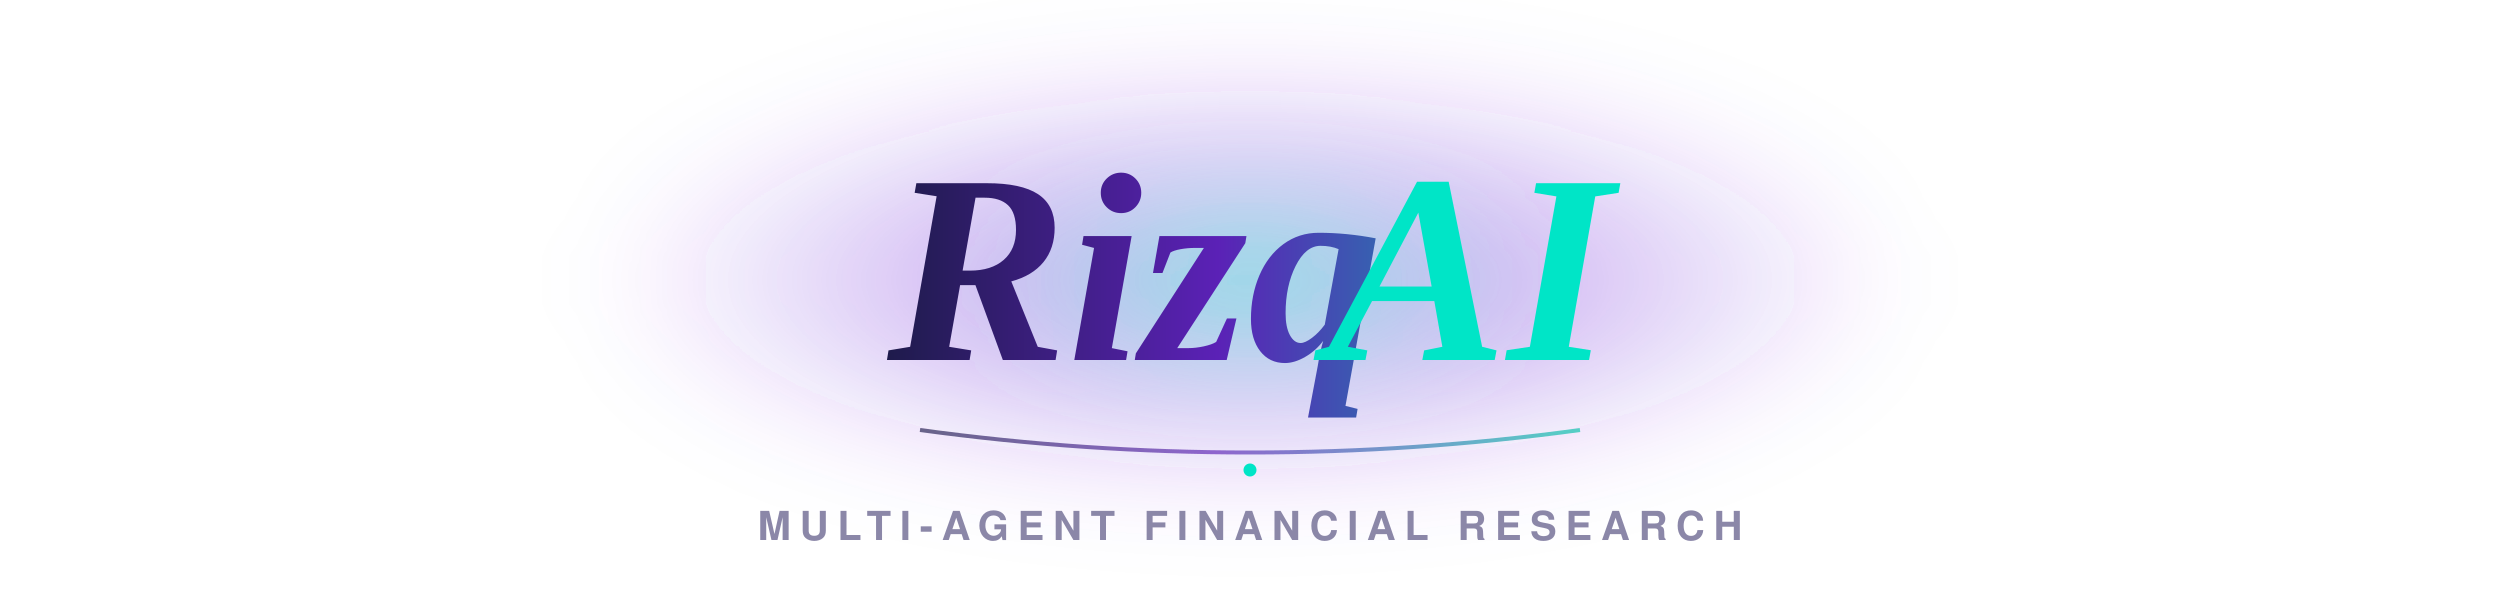
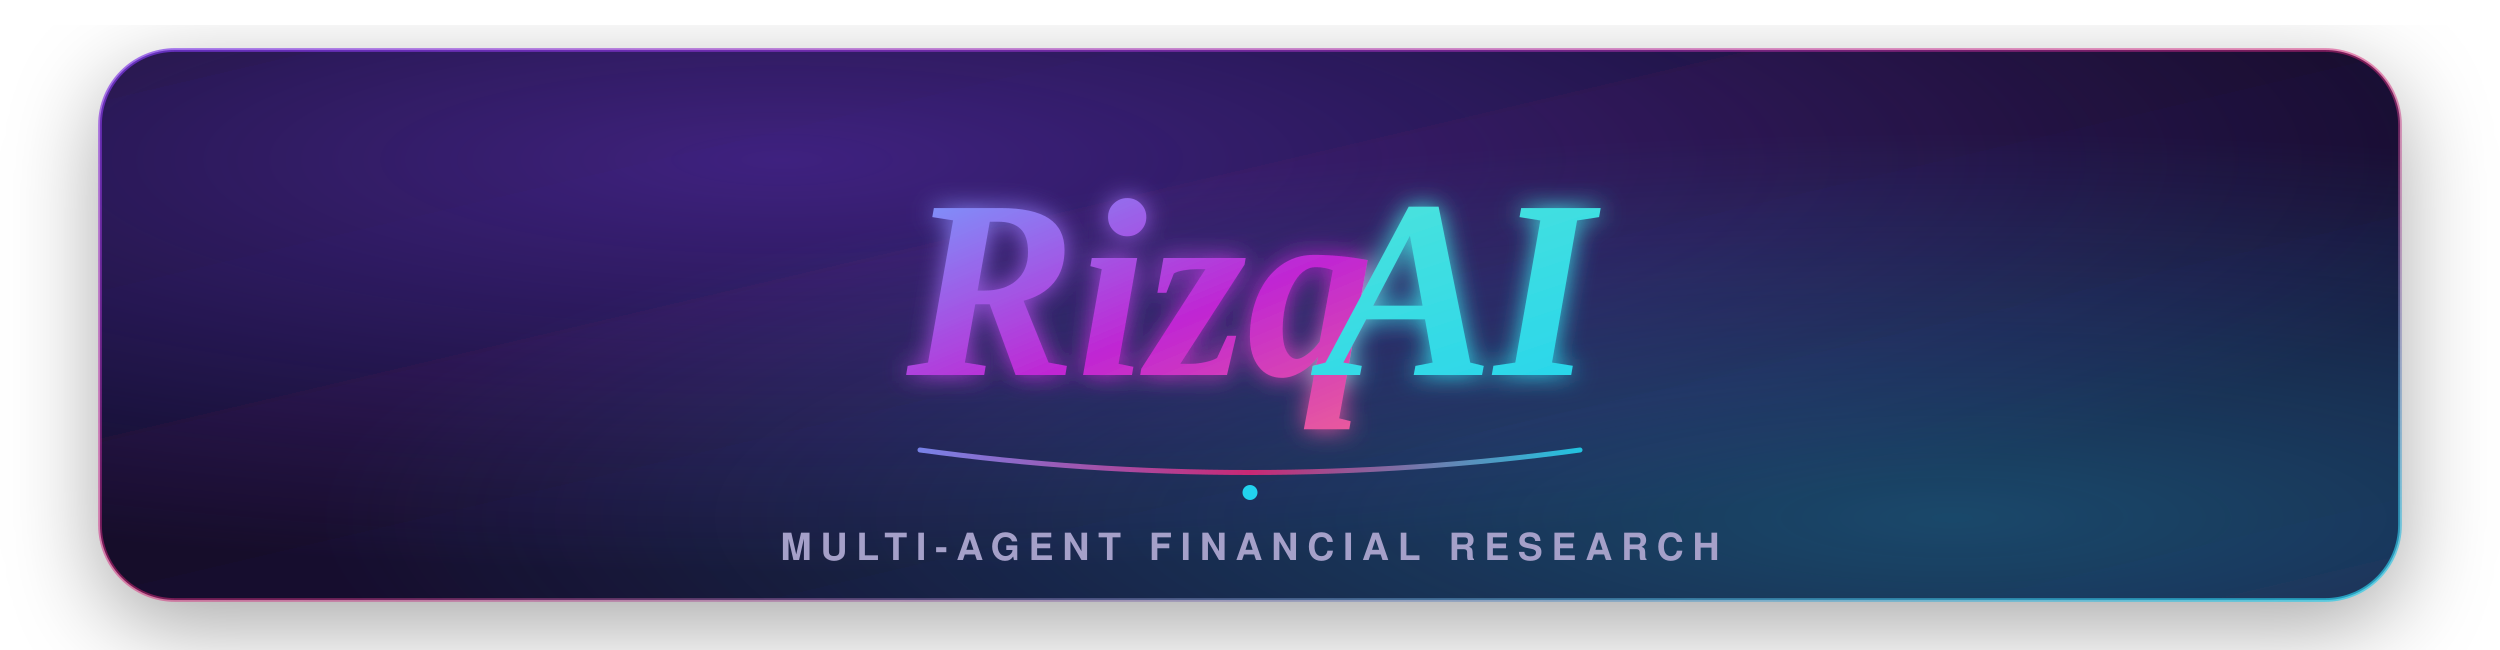
- <svg xmlns="http://www.w3.org/2000/svg" width="1000" height="240" viewBox="0 0 1000 240" role="img" aria-labelledby="title desc">
+ <svg xmlns="http://www.w3.org/2000/svg" width="1000" height="260" viewBox="0 0 1000 260" role="img" aria-labelledby="title desc">
  <defs>
-     <radialGradient id="glow" cx="50%" cy="50%" r="50%">
-       <stop offset="0%" stop-color="#00E5C7" stop-opacity="0.55" />
-       <stop offset="45%" stop-color="#6D28D9" stop-opacity="0.30" />
-       <stop offset="100%" stop-color="#6D28D9" stop-opacity="0" />
+     <linearGradient id="plate" x1="0%" y1="0%" x2="100%" y2="100%">
+       <stop offset="0%" stop-color="#0B0B1E" />
+       <stop offset="55%" stop-color="#150F2E" />
+       <stop offset="100%" stop-color="#1A1035" />
+     </linearGradient>
+     <linearGradient id="plateBorder" x1="0%" y1="0%" x2="100%" y2="100%">
+       <stop offset="0%" stop-color="#7C3AED" stop-opacity="0.7" />
+       <stop offset="50%" stop-color="#DB2777" stop-opacity="0.5" />
+       <stop offset="100%" stop-color="#22D3EE" stop-opacity="0.7" />
+     </linearGradient>
+     <radialGradient id="innerGlow" cx="30%" cy="20%" r="75%">
+       <stop offset="0%" stop-color="#7C3AED" stop-opacity="0.45" />
+       <stop offset="100%" stop-color="#7C3AED" stop-opacity="0" />
    </radialGradient>
-     <linearGradient id="textGrad" x1="0%" y1="0%" x2="100%" y2="0%">
-       <stop offset="0%" stop-color="#1E1B4B" />
-       <stop offset="45%" stop-color="#5B21B6" />
-       <stop offset="100%" stop-color="#00C2A8" />
+     <radialGradient id="innerGlow2" cx="80%" cy="85%" r="70%">
+       <stop offset="0%" stop-color="#22D3EE" stop-opacity="0.30" />
+       <stop offset="100%" stop-color="#22D3EE" stop-opacity="0" />
+     </radialGradient>
+     <linearGradient id="textGrad" x1="0%" y1="10%" x2="100%" y2="90%">
+       <stop offset="0%" stop-color="#818CF8" />
+       <stop offset="45%" stop-color="#C026D3" />
+       <stop offset="100%" stop-color="#FB7185" />
    </linearGradient>
-     <filter id="blurGlow" x="-100%" y="-100%" width="300%" height="300%">
-       <feGaussianBlur stdDeviation="20" />
+     <linearGradient id="aiGrad" x1="0%" y1="0%" x2="100%" y2="100%">
+       <stop offset="0%" stop-color="#5EEAD4" />
+       <stop offset="100%" stop-color="#22D3EE" />
+     </linearGradient>
+     <linearGradient id="ruleGrad" x1="0%" y1="0%" x2="100%" y2="0%">
+       <stop offset="0%" stop-color="#818CF8" />
+       <stop offset="50%" stop-color="#DB2777" />
+       <stop offset="100%" stop-color="#22D3EE" />
+     </linearGradient>
+     <filter id="textGlow" x="-50%" y="-50%" width="200%" height="200%">
+       <feGaussianBlur stdDeviation="5" result="blur" />
+       <feMerge>
+         <feMergeNode in="blur" />
+         <feMergeNode in="SourceGraphic" />
+       </feMerge>
+     </filter>
+     <filter id="plateShadow" x="-30%" y="-30%" width="160%" height="160%">
+       <feDropShadow dx="0" dy="10" stdDeviation="18" flood-color="#000000" flood-opacity="0.35" />
    </filter>
  </defs>
-   <ellipse cx="500" cy="112" rx="260" ry="88" fill="url(#glow)" filter="url(#blurGlow)" />
-   <text x="500" y="144" text-anchor="middle" font-family="Georgia,'Times New Roman',serif" font-style="italic" font-weight="700" font-size="108" fill="url(#textGrad)">Rizq<tspan dx="-22" fill="#00E5C7">AI</tspan>
+   <rect x="40" y="20" width="920" height="220" rx="30" fill="url(#plate)" filter="url(#plateShadow)" />
+   <rect x="40" y="20" width="920" height="220" rx="30" fill="none" stroke="url(#plateBorder)" stroke-width="1.5" />
+   <rect x="40" y="20" width="920" height="220" rx="30" fill="url(#innerGlow)" />
+   <rect x="40" y="20" width="920" height="220" rx="30" fill="url(#innerGlow2)" />
+   <text x="500" y="150" text-anchor="middle" font-family="Georgia,'Times New Roman',serif" font-style="italic" font-weight="700" font-size="102" fill="url(#textGrad)" filter="url(#textGlow)">Rizq<tspan dx="-20" fill="url(#aiGrad)">AI</tspan>
  </text>
-   <path d="M368 172 Q500 190 632 172" fill="none" stroke="url(#textGrad)" stroke-width="1.6" stroke-opacity="0.65" />
-   <circle cx="500" cy="188" r="2.6" fill="#00E5C7" />
-   <text x="500" y="216" text-anchor="middle" font-family="'Segoe UI',Helvetica,Arial,sans-serif" font-size="16" letter-spacing="3.5" fill="#8B87A8" font-weight="600">MULTI-AGENT FINANCIAL RESEARCH</text>
+   <path d="M368 180 Q500 198 632 180" fill="none" stroke="url(#ruleGrad)" stroke-width="2" stroke-linecap="round" stroke-opacity="0.9" />
+   <circle cx="500" cy="197" r="3" fill="#22D3EE" />
+   <text x="500" y="224" text-anchor="middle" font-family="'Segoe UI',Helvetica,Arial,sans-serif" font-size="15" letter-spacing="3.5" fill="#A5A0C9" font-weight="600">MULTI-AGENT FINANCIAL RESEARCH</text>
</svg>
